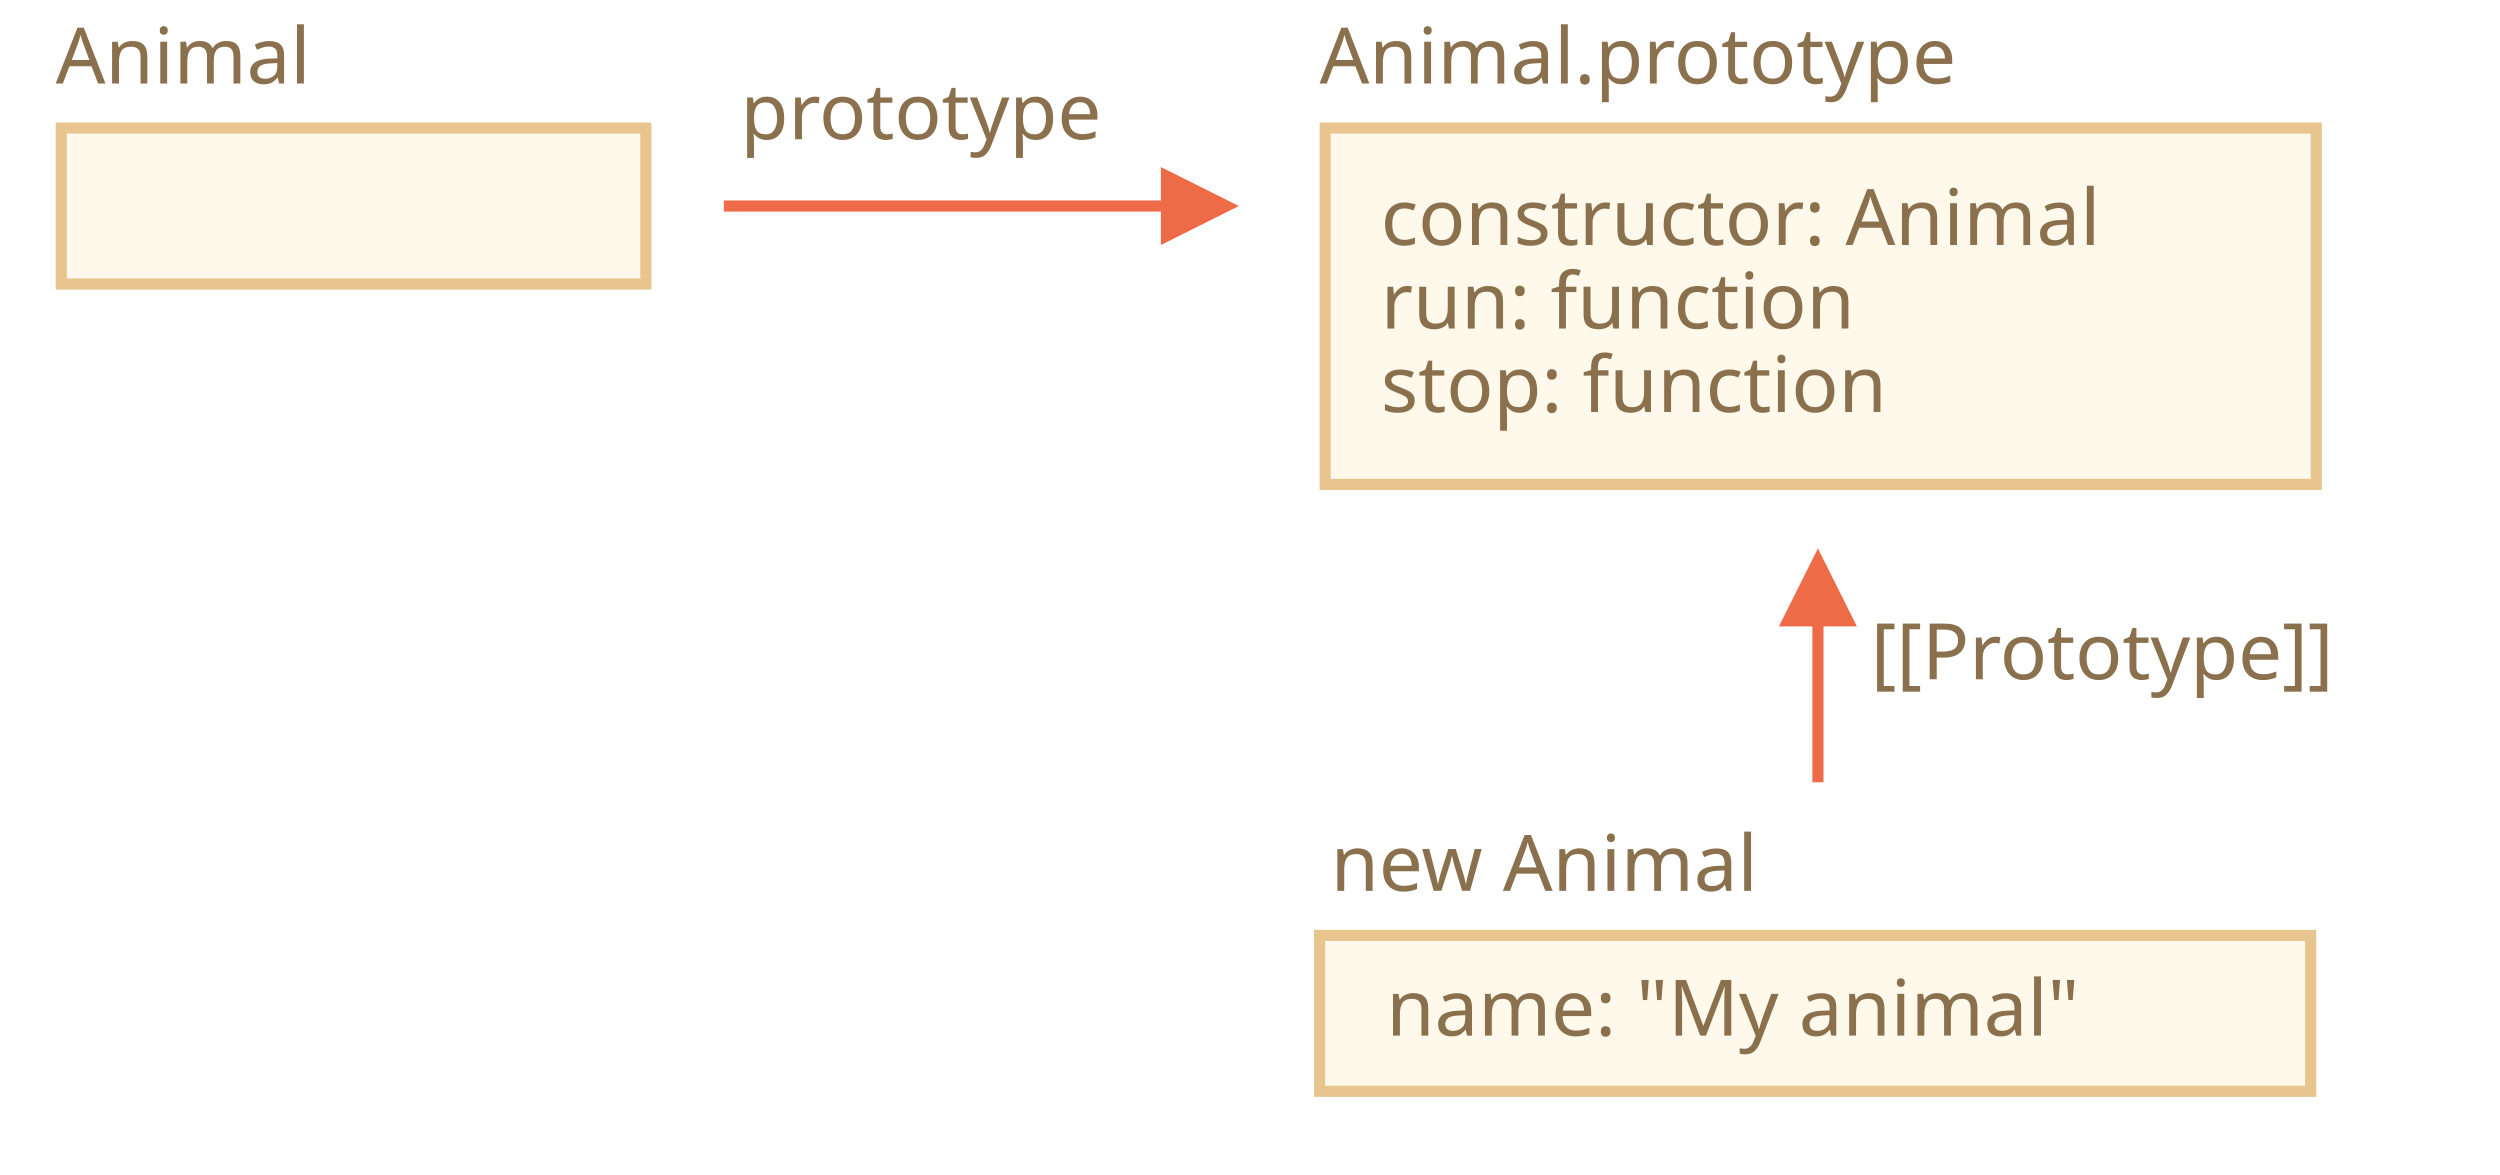
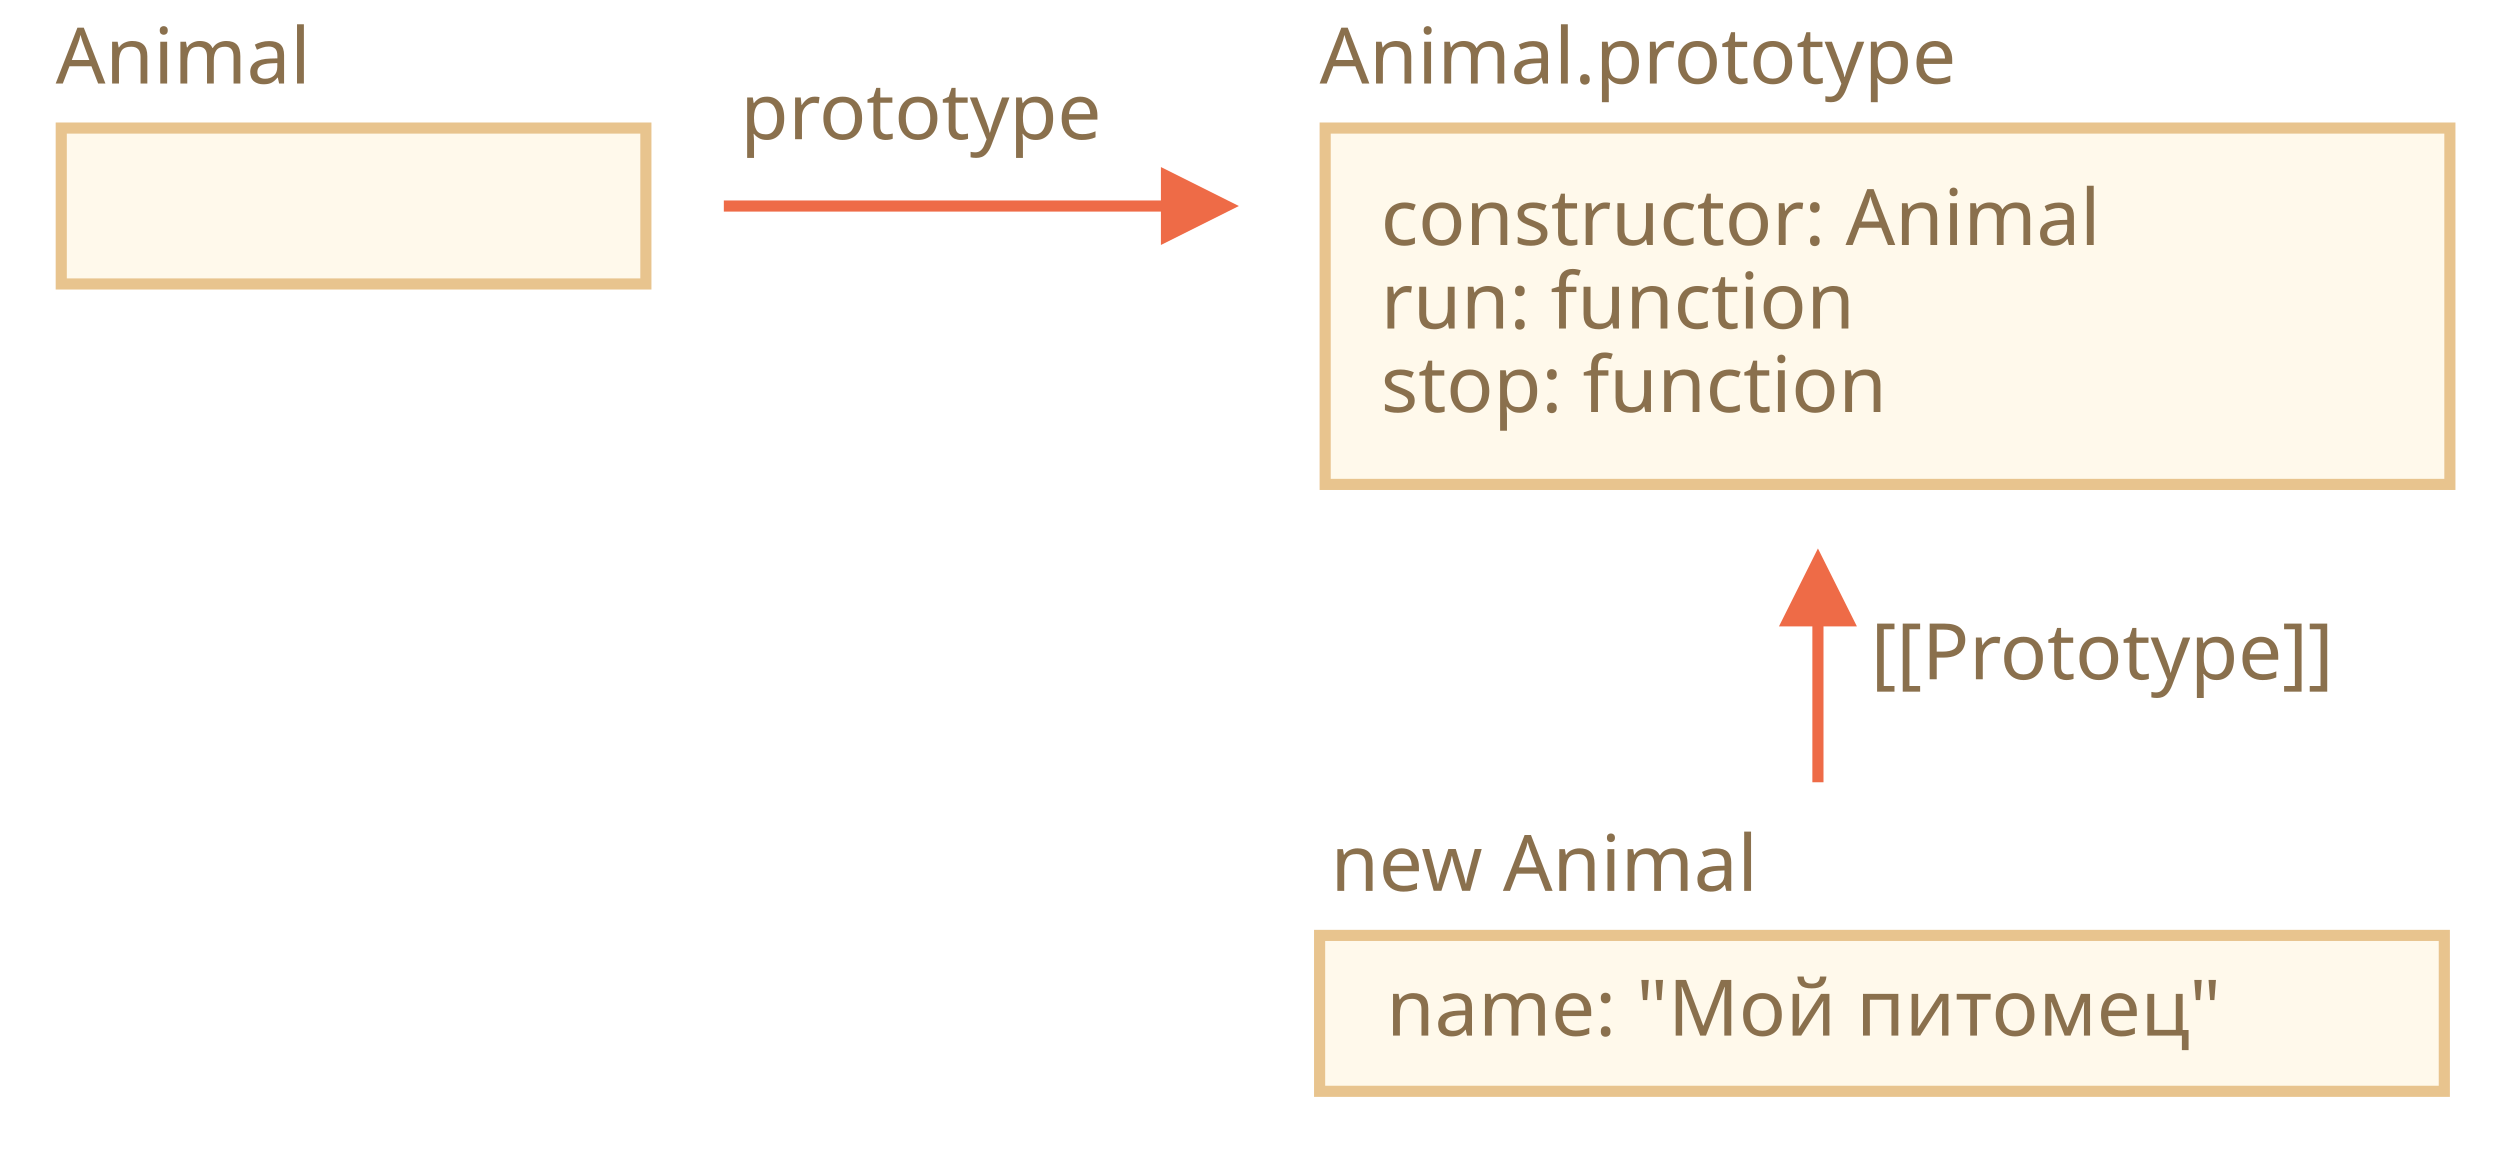
<svg xmlns="http://www.w3.org/2000/svg" width="449px" height="211px" viewBox="0 0 449 211" version="1.1">
  <g id="inheritance" stroke="none" stroke-width="1" fill="none" fill-rule="evenodd">
    <g id="rabbit-animal-independent-animal.svg">
-       <path d="M238,23 L238,87 L416,87 L416,23 L238,23 Z" id="Rectangle-1" stroke="#E8C48E" stroke-width="2" fill="#FFF9EB" />
+       <path d="M238,23 L238,87 L440,87 L440,23 L238,23 Z" id="Rectangle-1" stroke="#E8C48E" stroke-width="2" fill="#FFF9EB" />
      <text id="constructor:-Animal" font-family="PTMono-Regular, PT Mono" font-size="14" font-weight="normal" fill="#8A704D">
        <tspan x="248" y="29" />
        <tspan x="248" y="44">constructor: Animal</tspan>
        <tspan x="248" y="59">run: function</tspan>
        <tspan x="248" y="74">stop: function</tspan>
      </text>
      <text id="Animal.prototype" font-family="PTMono-Regular, PT Mono" font-size="14" font-weight="normal" fill="#8A704D">
        <tspan x="237" y="15">Animal.prototype</tspan>
      </text>
      <rect id="Rectangle-1-Copy-2" stroke="#E8C48E" stroke-width="2" fill="#FFF9EB" x="11" y="23" width="105" height="28" />
      <text id="Animal" font-family="PTMono-Regular, PT Mono" font-size="14" font-weight="normal" fill="#8A704D">
        <tspan x="10" y="15">Animal</tspan>
      </text>
-       <path d="M237,168 L237,196 L415,196 L415,168 L237,168 Z" id="Rectangle-1-Copy-3" stroke="#E8C48E" stroke-width="2" fill="#FFF9EB" />
+       <path d="M237,168 L237,196 L439,196 L439,168 L237,168 Z" id="Rectangle-1-Copy-3" stroke="#E8C48E" stroke-width="2" fill="#FFF9EB" />
      <text id="new-Animal" font-family="PTMono-Regular, PT Mono" font-size="14" font-weight="normal" fill="#8A704D">
        <tspan x="239" y="160">new Animal</tspan>
      </text>
      <path id="Line" d="M327.5,112.5 L327.5,140.5 L325.5,140.5 L325.5,112.5 L319.5,112.5 L326.5,98.5 L333.5,112.5 L327.5,112.5 Z" fill="#EE6B47" fill-rule="nonzero" />
      <path id="Line-Copy" d="M208.5,38 L130,38 L130,36 L208.5,36 L208.5,30 L222.5,37 L208.5,44 L208.5,38 Z" fill="#EE6B47" fill-rule="nonzero" />
      <text id="[[Prototype]]" font-family="PTMono-Regular, PT Mono" font-size="14" font-weight="normal" fill="#8A704D">
        <tspan x="336" y="122">[[Prototype]]</tspan>
      </text>
      <text id="prototype" font-family="PTMono-Regular, PT Mono" font-size="14" font-weight="normal" fill="#8A704D">
        <tspan x="133" y="25">prototype</tspan>
      </text>
      <text id="name:-&quot;My-animal&quot;" font-family="PTMono-Regular, PT Mono" font-size="14" font-weight="normal" fill="#8A704D">
-         <tspan x="249" y="186">name: "My animal"</tspan>
+         <tspan x="249" y="186">name: "Мой питомец"</tspan>
      </text>
    </g>
  </g>
</svg>
